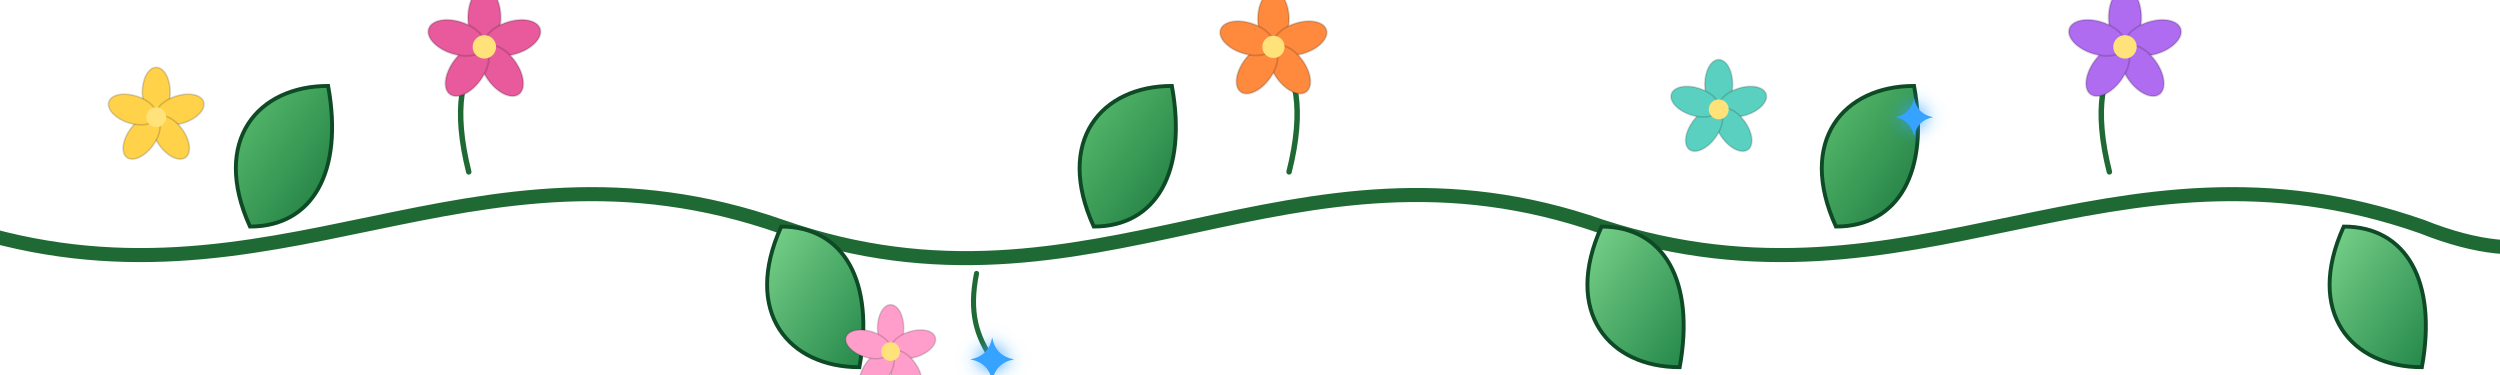
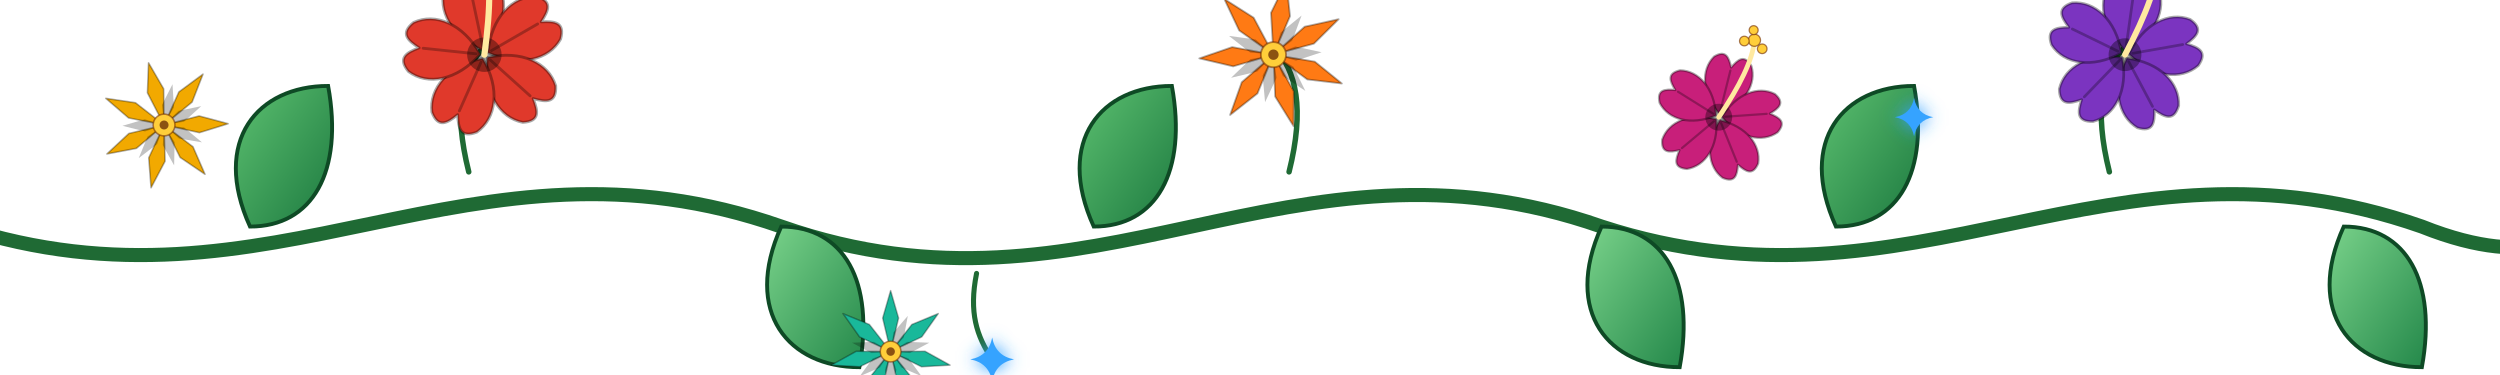
<svg xmlns="http://www.w3.org/2000/svg" viewBox="0 0 640 96" fill="none" preserveAspectRatio="xMinYMid meet">
  <defs>
    <linearGradient id="leaf" x1="0" y1="0" x2="1" y2="1">
      <stop offset="0" stop-color="#5cc070" />
      <stop offset="1" stop-color="#1d7a40" />
    </linearGradient>
    <linearGradient id="leaf2" x1="0" y1="0" x2="1" y2="1">
      <stop offset="0" stop-color="#79d28a" />
      <stop offset="1" stop-color="#24884a" />
    </linearGradient>
    <filter id="sglow" x="-160%" y="-160%" width="420%" height="420%">
      <feGaussianBlur stdDeviation="2.2" result="b" />
      <feMerge>
        <feMergeNode in="b" />
        <feMergeNode in="SourceGraphic" />
      </feMerge>
    </filter>
    <g id="fl">
-       <g fill="currentColor" stroke="rgba(0,0,0,.16)" stroke-width=".5">
-         <ellipse cx="0" cy="-7.5" rx="4.2" ry="7.5" />
-         <ellipse cx="0" cy="-7.5" rx="4.2" ry="7.5" transform="rotate(72)" />
-         <ellipse cx="0" cy="-7.5" rx="4.2" ry="7.5" transform="rotate(144)" />
-         <ellipse cx="0" cy="-7.5" rx="4.2" ry="7.5" transform="rotate(216)" />
-         <ellipse cx="0" cy="-7.5" rx="4.2" ry="7.5" transform="rotate(288)" />
+       <g fill="currentColor" stroke="rgba(0,0,0,.34)" stroke-width=".7" stroke-linejoin="round">
+         <path d="M0 -1 C -7 -6 -9 -13 -6 -18 C -3 -21 -1.5 -19 0 -16 C 1.5 -19 3 -21 6 -18 C 9 -13 7 -6 0 -1 Z" />
+         <path d="M0 -1 C -7 -6 -9 -13 -6 -18 C -3 -21 -1.5 -19 0 -16 C 1.5 -19 3 -21 6 -18 C 9 -13 7 -6 0 -1 Z" transform="rotate(72)" />
+         <path d="M0 -1 C -7 -6 -9 -13 -6 -18 C -3 -21 -1.5 -19 0 -16 C 1.5 -19 3 -21 6 -18 C 9 -13 7 -6 0 -1 Z" transform="rotate(144)" />
+         <path d="M0 -1 C -7 -6 -9 -13 -6 -18 C -3 -21 -1.5 -19 0 -16 C 1.5 -19 3 -21 6 -18 C 9 -13 7 -6 0 -1 Z" transform="rotate(216)" />
+         <path d="M0 -1 C -7 -6 -9 -13 -6 -18 C -3 -21 -1.5 -19 0 -16 C 1.5 -19 3 -21 6 -18 C 9 -13 7 -6 0 -1 Z" transform="rotate(288)" />
      </g>
-       <circle r="3" fill="#ffe27a" />
+       <g stroke="rgba(0,0,0,.28)" stroke-width=".7" fill="none" stroke-linecap="round">
+         <path d="M0 -2 L0 -15" />
+         <path d="M0 -2 L0 -15" transform="rotate(72)" />
+         <path d="M0 -2 L0 -15" transform="rotate(144)" />
+         <path d="M0 -2 L0 -15" transform="rotate(216)" />
+         <path d="M0 -2 L0 -15" transform="rotate(288)" />
+       </g>
+       <circle r="4.2" fill="rgba(0,0,0,.36)" />
+       <path d="M0 0 C 4 -11 6 -20 5 -26" stroke="#ffe9a0" stroke-width="1.5" fill="none" stroke-linecap="round" />
+       <g fill="#ffce3a" stroke="rgba(110,40,0,.6)" stroke-width=".4">
+         <circle cx="5" cy="-26" r="1.9" />
+         <circle cx="2" cy="-25" r="1.5" />
+         <circle cx="8" cy="-24" r="1.5" />
+         <circle cx="4" cy="-29" r="1.4" />
+       </g>
+     </g>
+     <g id="fl2">
+       <g fill="currentColor" stroke="rgba(0,0,0,.32)" stroke-width=".5" stroke-linejoin="round">
+         <path d="M0 0 L-2.6 -11 L0 -20 L2.6 -11 Z" />
+         <path d="M0 0 L-2.6 -11 L0 -20 L2.6 -11 Z" transform="rotate(51.43)" />
+         <path d="M0 0 L-2.6 -11 L0 -20 L2.6 -11 Z" transform="rotate(102.86)" />
+         <path d="M0 0 L-2.6 -11 L0 -20 L2.6 -11 Z" transform="rotate(154.29)" />
+         <path d="M0 0 L-2.6 -11 L0 -20 L2.6 -11 Z" transform="rotate(205.71)" />
+         <path d="M0 0 L-2.6 -11 L0 -20 L2.6 -11 Z" transform="rotate(257.14)" />
+         <path d="M0 0 L-2.6 -11 L0 -20 L2.6 -11 Z" transform="rotate(308.57)" />
+       </g>
+       <g fill="rgba(0,0,0,.24)">
+         <path d="M0 0 L-1.9 -6 L0 -13 L1.9 -6 Z" transform="rotate(25.7)" />
+         <path d="M0 0 L-1.9 -6 L0 -13 L1.9 -6 Z" transform="rotate(77.1)" />
+         <path d="M0 0 L-1.9 -6 L0 -13 L1.9 -6 Z" transform="rotate(128.6)" />
+         <path d="M0 0 L-1.9 -6 L0 -13 L1.9 -6 Z" transform="rotate(180)" />
+         <path d="M0 0 L-1.9 -6 L0 -13 L1.9 -6 Z" transform="rotate(231.4)" />
+         <path d="M0 0 L-1.9 -6 L0 -13 L1.9 -6 Z" transform="rotate(282.9)" />
+       </g>
+       <circle r="3.4" fill="#ffce3a" stroke="rgba(110,40,0,.55)" stroke-width=".5" />
+       <circle r="1.4" fill="rgba(90,30,0,.7)" />
    </g>
  </defs>
  <g stroke="#1f6a34" fill="none" stroke-linecap="round">
    <path d="M-10 58 C 70 84 120 30 200 58 C 280 86 330 30 410 58 C 490 84 540 30 620 58 C 650 70 660 58 660 58" stroke-width="3.6" />
    <path d="M120 44 C 116 28 118 18 124 12" stroke-width="1.4" />
    <path d="M330 44 C 334 28 332 18 326 12" stroke-width="1.4" />
    <path d="M540 44 C 536 28 538 18 544 12" stroke-width="1.4" />
    <path d="M250 70 C 248 80 250 86 254 92" stroke-width="1.3" />
  </g>
  <g stroke="#0e4a25" stroke-width="1">
    <path fill="url(#leaf)" d="M64 58 C 54 36 66 22 84 22 C 88 44 80 58 64 58 Z" />
    <path fill="url(#leaf2)" d="M200 58 C 190 80 202 94 220 94 C 224 72 216 58 200 58 Z" />
    <path fill="url(#leaf)" d="M280 58 C 270 36 282 22 300 22 C 304 44 296 58 280 58 Z" />
    <path fill="url(#leaf2)" d="M410 58 C 400 80 412 94 430 94 C 434 72 426 58 410 58 Z" />
    <path fill="url(#leaf)" d="M470 58 C 460 36 472 22 490 22 C 494 44 486 58 470 58 Z" />
    <path fill="url(#leaf2)" d="M600 58 C 590 80 602 94 620 94 C 624 72 616 58 600 58 Z" />
  </g>
  <g>
-     <use href="#fl" transform="translate(124,12) scale(1.0)" style="color:#e85a9c" />
-     <use href="#fl" transform="translate(326,12) scale(.95)" style="color:#ff8a3d" />
-     <use href="#fl" transform="translate(544,12) scale(1.0)" style="color:#b06cf0" />
-     <use href="#fl" transform="translate(40,30) scale(.85)" style="color:#ffd24a" />
-     <use href="#fl" transform="translate(440,28) scale(.85)" style="color:#5ad1c0" />
-     <use href="#fl" transform="translate(228,90) scale(.8)" style="color:#ff9ecb" />
+     <use href="#fl" transform="translate(124,14) scale(1.05) rotate(-12)" style="color:#e0392b" />
+     <use href="#fl2" transform="translate(326,14) scale(.95) rotate(10)" style="color:#ff7a14" />
+     <use href="#fl" transform="translate(544,14) scale(1.0) rotate(8)" style="color:#7b34c0" />
+     <use href="#fl2" transform="translate(42,32) scale(.82) rotate(-14)" style="color:#f2a900" />
+     <use href="#fl" transform="translate(440,30) scale(.82) rotate(14)" style="color:#c81f7a" />
+     <use href="#fl2" transform="translate(228,90) scale(.78)" style="color:#19b89a" />
  </g>
  <g filter="url(#sglow)" fill="#36a3ff">
    <path transform="translate(254,92) scale(.8)" d="M0 -7 Q1.1 -1.1 7 0 Q1.1 1.1 0 7 Q-1.1 1.1 -7 0 Q-1.1 -1.1 0 -7 Z" />
    <path transform="translate(490,30) scale(.7)" d="M0 -7 Q1.1 -1.1 7 0 Q1.1 1.1 0 7 Q-1.1 1.1 -7 0 Q-1.1 -1.1 0 -7 Z" />
  </g>
</svg>
